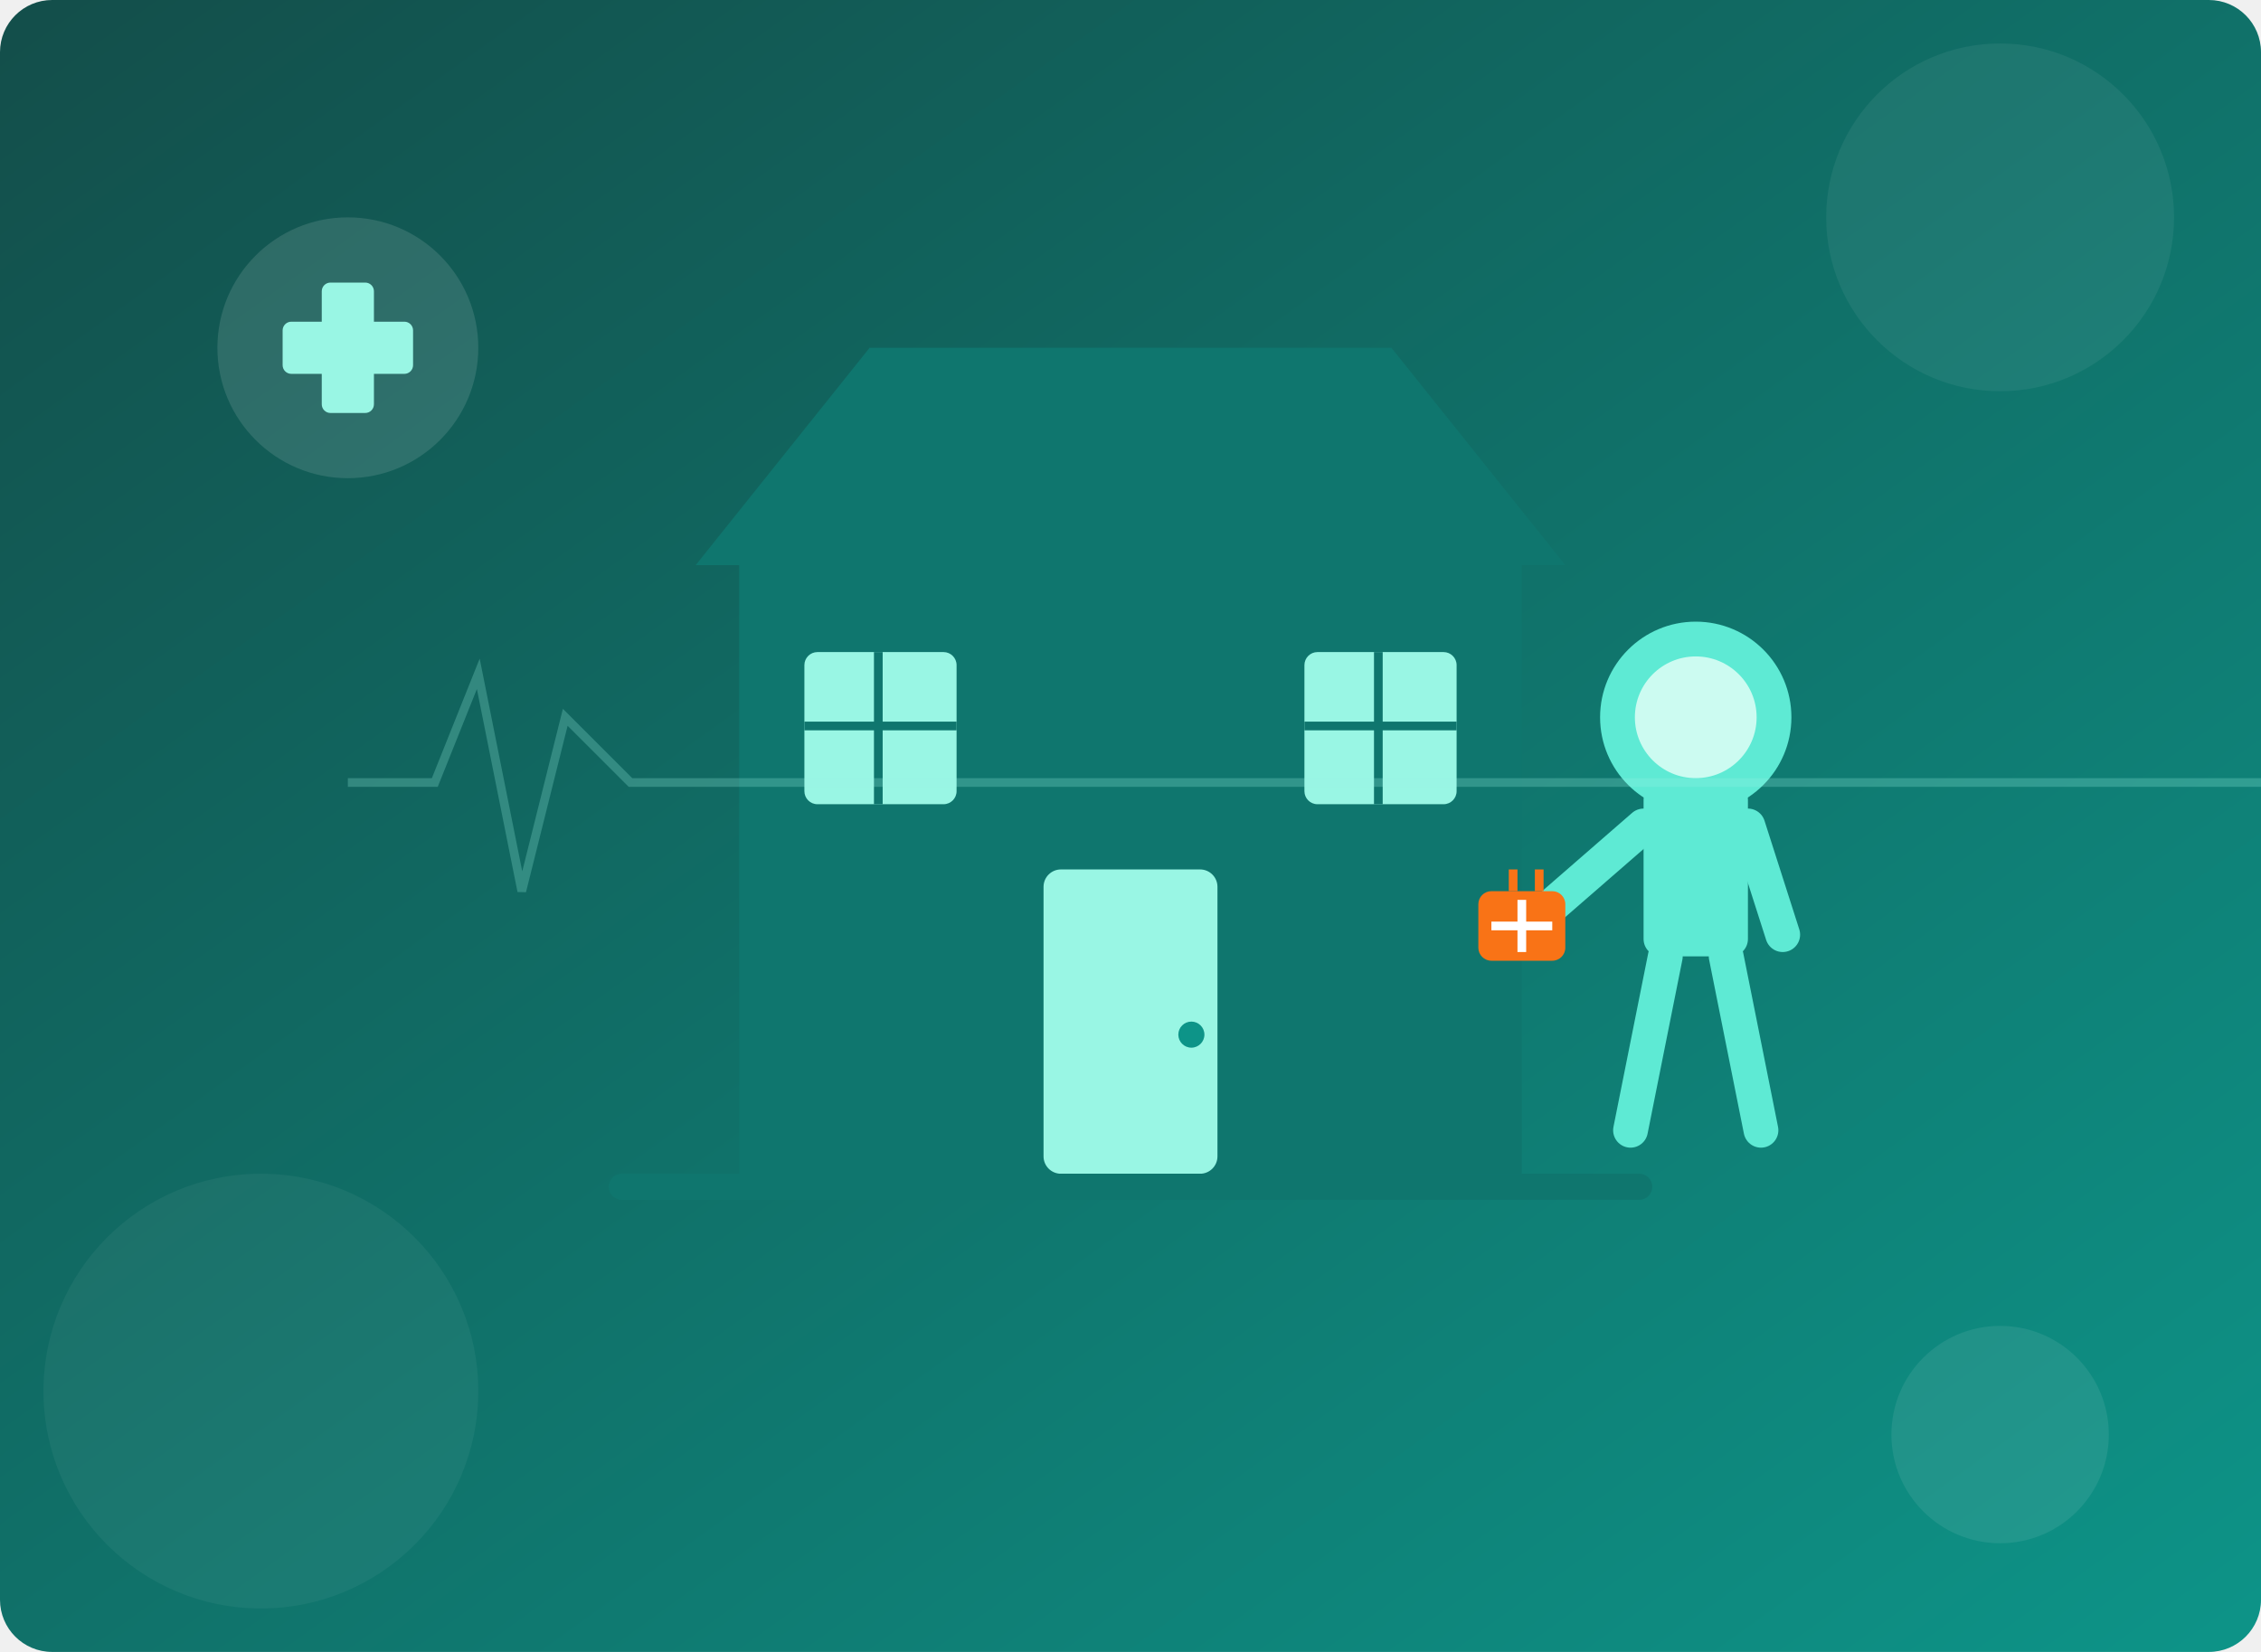
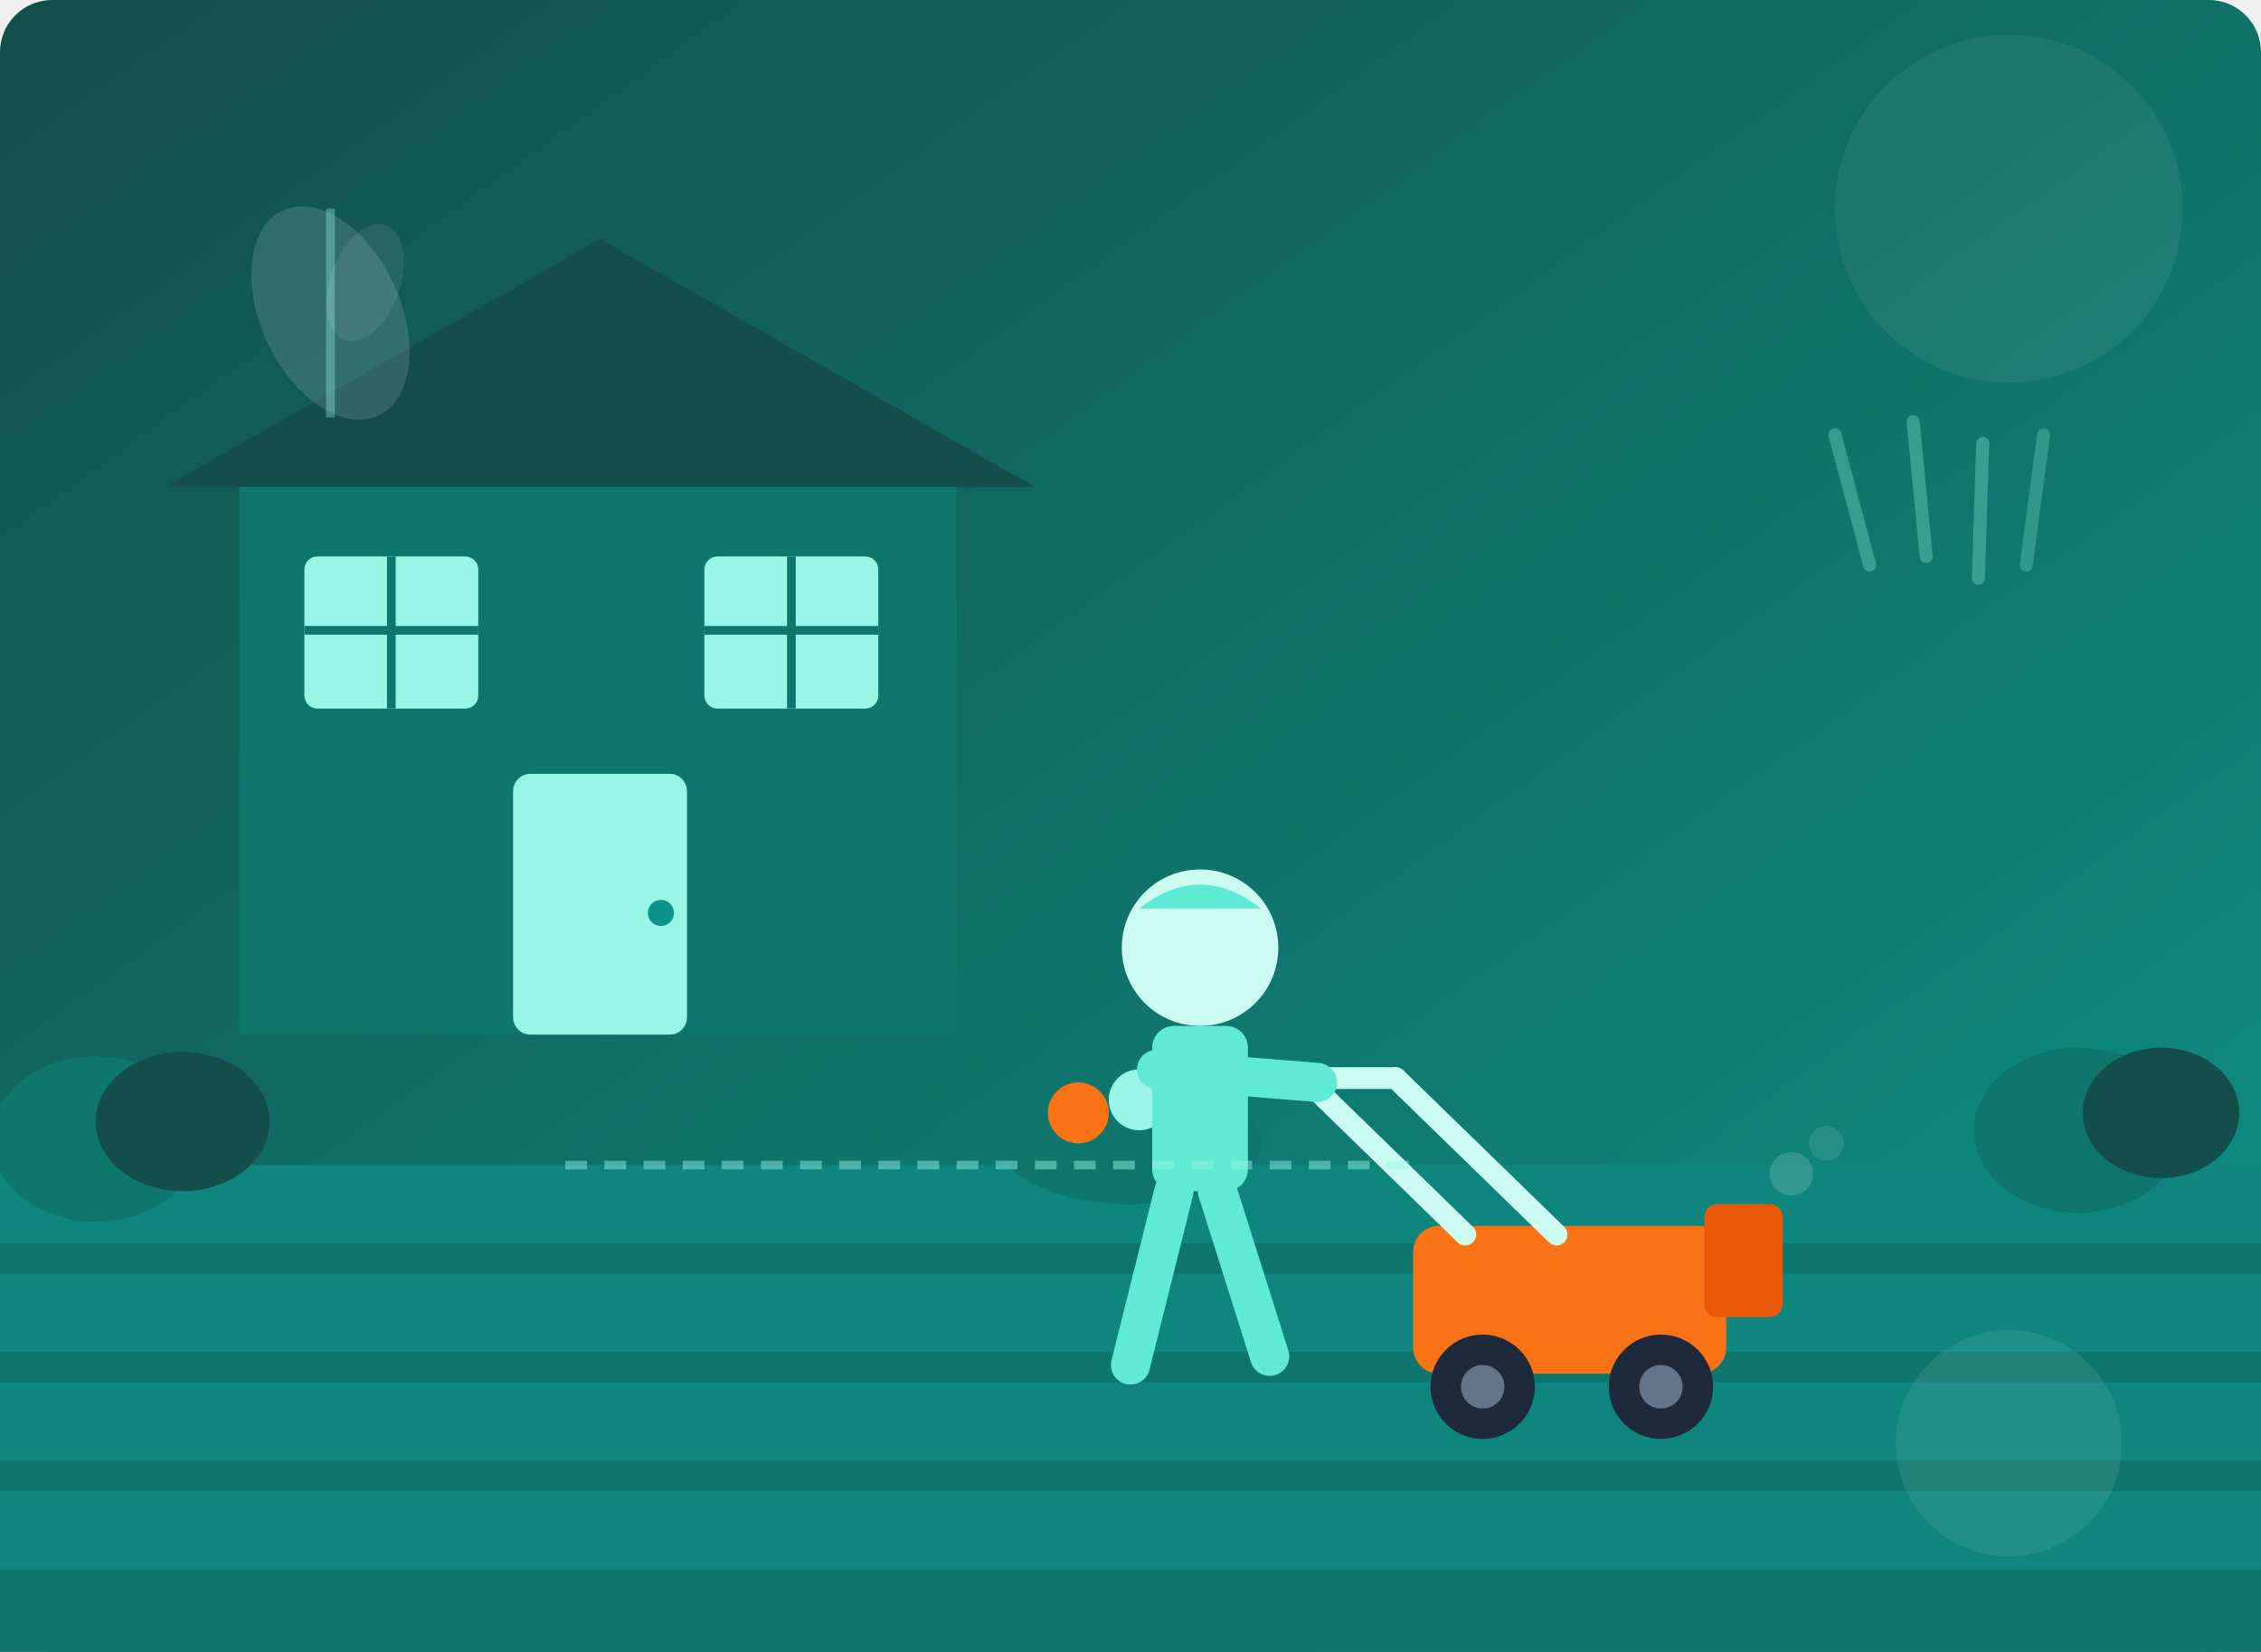
<svg xmlns="http://www.w3.org/2000/svg" viewBox="0 0 520 380" width="520" height="380">
  <defs>
    <linearGradient id="bg" x1="0%" y1="0%" x2="100%" y2="100%">
      <stop offset="0%" style="stop-color:#134e4a" />
      <stop offset="100%" style="stop-color:#0d9488" />
    </linearGradient>
  </defs>
  <rect width="520" height="380" fill="url(#bg)" rx="12" />
-   <polygon points="200,80 320,80 360,130 160,130" fill="#0f766e" />
-   <rect x="170" y="130" width="180" height="140" fill="#0f766e" />
-   <rect x="240" y="200" width="40" height="70" fill="#99f6e4" rx="4" />
-   <circle cx="274" cy="238" r="3" fill="#0d9488" />
-   <rect x="185" y="150" width="35" height="35" fill="#99f6e4" rx="3" />
-   <rect x="300" y="150" width="35" height="35" fill="#99f6e4" rx="3" />
-   <line x1="202" y1="150" x2="202" y2="185" stroke="#0f766e" stroke-width="2" />
-   <line x1="185" y1="167" x2="220" y2="167" stroke="#0f766e" stroke-width="2" />
-   <line x1="317" y1="150" x2="317" y2="185" stroke="#0f766e" stroke-width="2" />
-   <line x1="300" y1="167" x2="335" y2="167" stroke="#0f766e" stroke-width="2" />
-   <circle cx="390" cy="165" r="22" fill="#5eead4" />
-   <circle cx="390" cy="165" r="14" fill="#ccfbf1" />
-   <rect x="378" y="180" width="24" height="40" fill="#5eead4" rx="4" />
-   <line x1="378" y1="190" x2="355" y2="210" stroke="#5eead4" stroke-width="8" stroke-linecap="round" />
-   <line x1="402" y1="190" x2="410" y2="215" stroke="#5eead4" stroke-width="8" stroke-linecap="round" />
-   <line x1="383" y1="220" x2="375" y2="260" stroke="#5eead4" stroke-width="8" stroke-linecap="round" />
-   <line x1="397" y1="220" x2="405" y2="260" stroke="#5eead4" stroke-width="8" stroke-linecap="round" />
-   <rect x="340" y="205" width="20" height="16" fill="#f97316" rx="3" />
-   <line x1="348" y1="205" x2="348" y2="200" stroke="#f97316" stroke-width="2" />
-   <line x1="354" y1="205" x2="354" y2="200" stroke="#f97316" stroke-width="2" />
-   <line x1="343" y1="213" x2="357" y2="213" stroke="#fff" stroke-width="2" />
-   <line x1="350" y1="207" x2="350" y2="219" stroke="#fff" stroke-width="2" />
-   <rect x="140" y="270" width="240" height="6" fill="#0f766e" rx="3" />
-   <circle cx="80" cy="80" r="30" fill="rgba(255,255,255,0.12)" />
-   <rect x="74" y="65" width="12" height="30" fill="#99f6e4" rx="2" />
-   <rect x="65" y="74" width="30" height="12" fill="#99f6e4" rx="2" />
-   <circle cx="460" cy="50" r="40" fill="rgba(255,255,255,0.06)" />
-   <circle cx="60" cy="320" r="50" fill="rgba(255,255,255,0.05)" />
-   <circle cx="460" cy="330" r="25" fill="rgba(255,255,255,0.08)" />
-   <polyline points="80,180 100,180 110,155 120,205 130,165 145,180 520,180" fill="none" stroke="rgba(153,246,228,0.25)" stroke-width="2" />
+   <rect x="55" y="108" width="165" height="130" fill="#0f766e" />
+   <polygon points="38,112 238,112 138,55" fill="#134e4a" />
+   <rect x="118" y="178" width="40" height="60" fill="#99f6e4" rx="4" />
+   <circle cx="152" cy="210" r="3" fill="#0d9488" />
+   <rect x="70" y="128" width="40" height="35" fill="#99f6e4" rx="3" />
+   <rect x="162" y="128" width="40" height="35" fill="#99f6e4" rx="3" />
+   <line x1="90" y1="128" x2="90" y2="163" stroke="#0f766e" stroke-width="2" />
+   <line x1="70" y1="145" x2="110" y2="145" stroke="#0f766e" stroke-width="2" />
+   <line x1="182" y1="128" x2="182" y2="163" stroke="#0f766e" stroke-width="2" />
+   <line x1="162" y1="145" x2="202" y2="145" stroke="#0f766e" stroke-width="2" />
+   <rect x="0" y="268" width="520" height="112" fill="#0f766e" />
+   <rect x="0" y="268" width="520" height="18" fill="#0d9488" opacity="0.55" />
+   <rect x="0" y="293" width="520" height="18" fill="#0d9488" opacity="0.55" />
+   <rect x="0" y="318" width="520" height="18" fill="#0d9488" opacity="0.55" />
+   <rect x="0" y="343" width="520" height="18" fill="#0d9488" opacity="0.55" />
+   <ellipse cx="22" cy="262" rx="24" ry="19" fill="#0f766e" />
+   <ellipse cx="42" cy="258" rx="20" ry="16" fill="#134e4a" />
+   <ellipse cx="478" cy="260" rx="24" ry="19" fill="#0f766e" />
+   <ellipse cx="497" cy="256" rx="18" ry="15" fill="#134e4a" />
+   <ellipse cx="260" cy="263" rx="30" ry="14" fill="#0f766e" />
+   <circle cx="248" cy="256" r="7" fill="#f97316" />
+   <circle cx="262" cy="253" r="7" fill="#99f6e4" />
+   <circle cx="275" cy="257" r="6" fill="#f97316" />
+   <rect x="325" y="282" width="72" height="34" fill="#f97316" rx="6" />
+   <rect x="392" y="277" width="18" height="26" fill="#ea580c" rx="3" />
+   <circle cx="412" cy="270" r="5" fill="rgba(255,255,255,0.15)" />
+   <circle cx="420" cy="263" r="4" fill="rgba(255,255,255,0.10)" />
+   <circle cx="341" cy="319" r="12" fill="#1e293b" />
+   <circle cx="341" cy="319" r="5" fill="#64748b" />
+   <circle cx="382" cy="319" r="12" fill="#1e293b" />
+   <circle cx="382" cy="319" r="5" fill="#64748b" />
+   <line x1="337" y1="284" x2="300" y2="248" stroke="#ccfbf1" stroke-width="5" stroke-linecap="round" />
+   <line x1="358" y1="284" x2="321" y2="248" stroke="#ccfbf1" stroke-width="5" stroke-linecap="round" />
+   <line x1="300" y1="248" x2="321" y2="248" stroke="#ccfbf1" stroke-width="5" stroke-linecap="round" />
+   <circle cx="276" cy="218" r="18" fill="#ccfbf1" />
+   <path d="M262,209 Q276,198 290,209" fill="#5eead4" />
+   <rect x="265" y="236" width="22" height="38" fill="#5eead4" rx="5" />
+   <line x1="266" y1="246" x2="303" y2="249" stroke="#5eead4" stroke-width="9" stroke-linecap="round" />
+   <line x1="270" y1="274" x2="260" y2="314" stroke="#5eead4" stroke-width="9" stroke-linecap="round" />
+   <line x1="280" y1="274" x2="292" y2="312" stroke="#5eead4" stroke-width="9" stroke-linecap="round" />
+   <line x1="130" y1="268" x2="325" y2="268" stroke="#99f6e4" stroke-width="2" stroke-dasharray="5,4" opacity="0.45" />
+   <ellipse cx="76" cy="72" rx="16" ry="26" fill="rgba(255,255,255,0.13)" transform="rotate(-25,76,72)" />
+   <line x1="76" y1="48" x2="76" y2="96" stroke="rgba(153,246,228,0.35)" stroke-width="2" />
+   <ellipse cx="84" cy="65" rx="8" ry="14" fill="rgba(255,255,255,0.08)" transform="rotate(20,84,65)" />
+   <circle cx="462" cy="48" r="40" fill="rgba(255,255,255,0.06)" />
+   <circle cx="462" cy="332" r="26" fill="rgba(255,255,255,0.08)" />
+   <line x1="430" y1="130" x2="422" y2="100" stroke="rgba(153,246,228,0.3)" stroke-width="3" stroke-linecap="round" />
+   <line x1="443" y1="128" x2="440" y2="97" stroke="rgba(153,246,228,0.3)" stroke-width="3" stroke-linecap="round" />
+   <line x1="455" y1="133" x2="456" y2="102" stroke="rgba(153,246,228,0.3)" stroke-width="3" stroke-linecap="round" />
+   <line x1="466" y1="130" x2="470" y2="100" stroke="rgba(153,246,228,0.25)" stroke-width="3" stroke-linecap="round" />
</svg>
